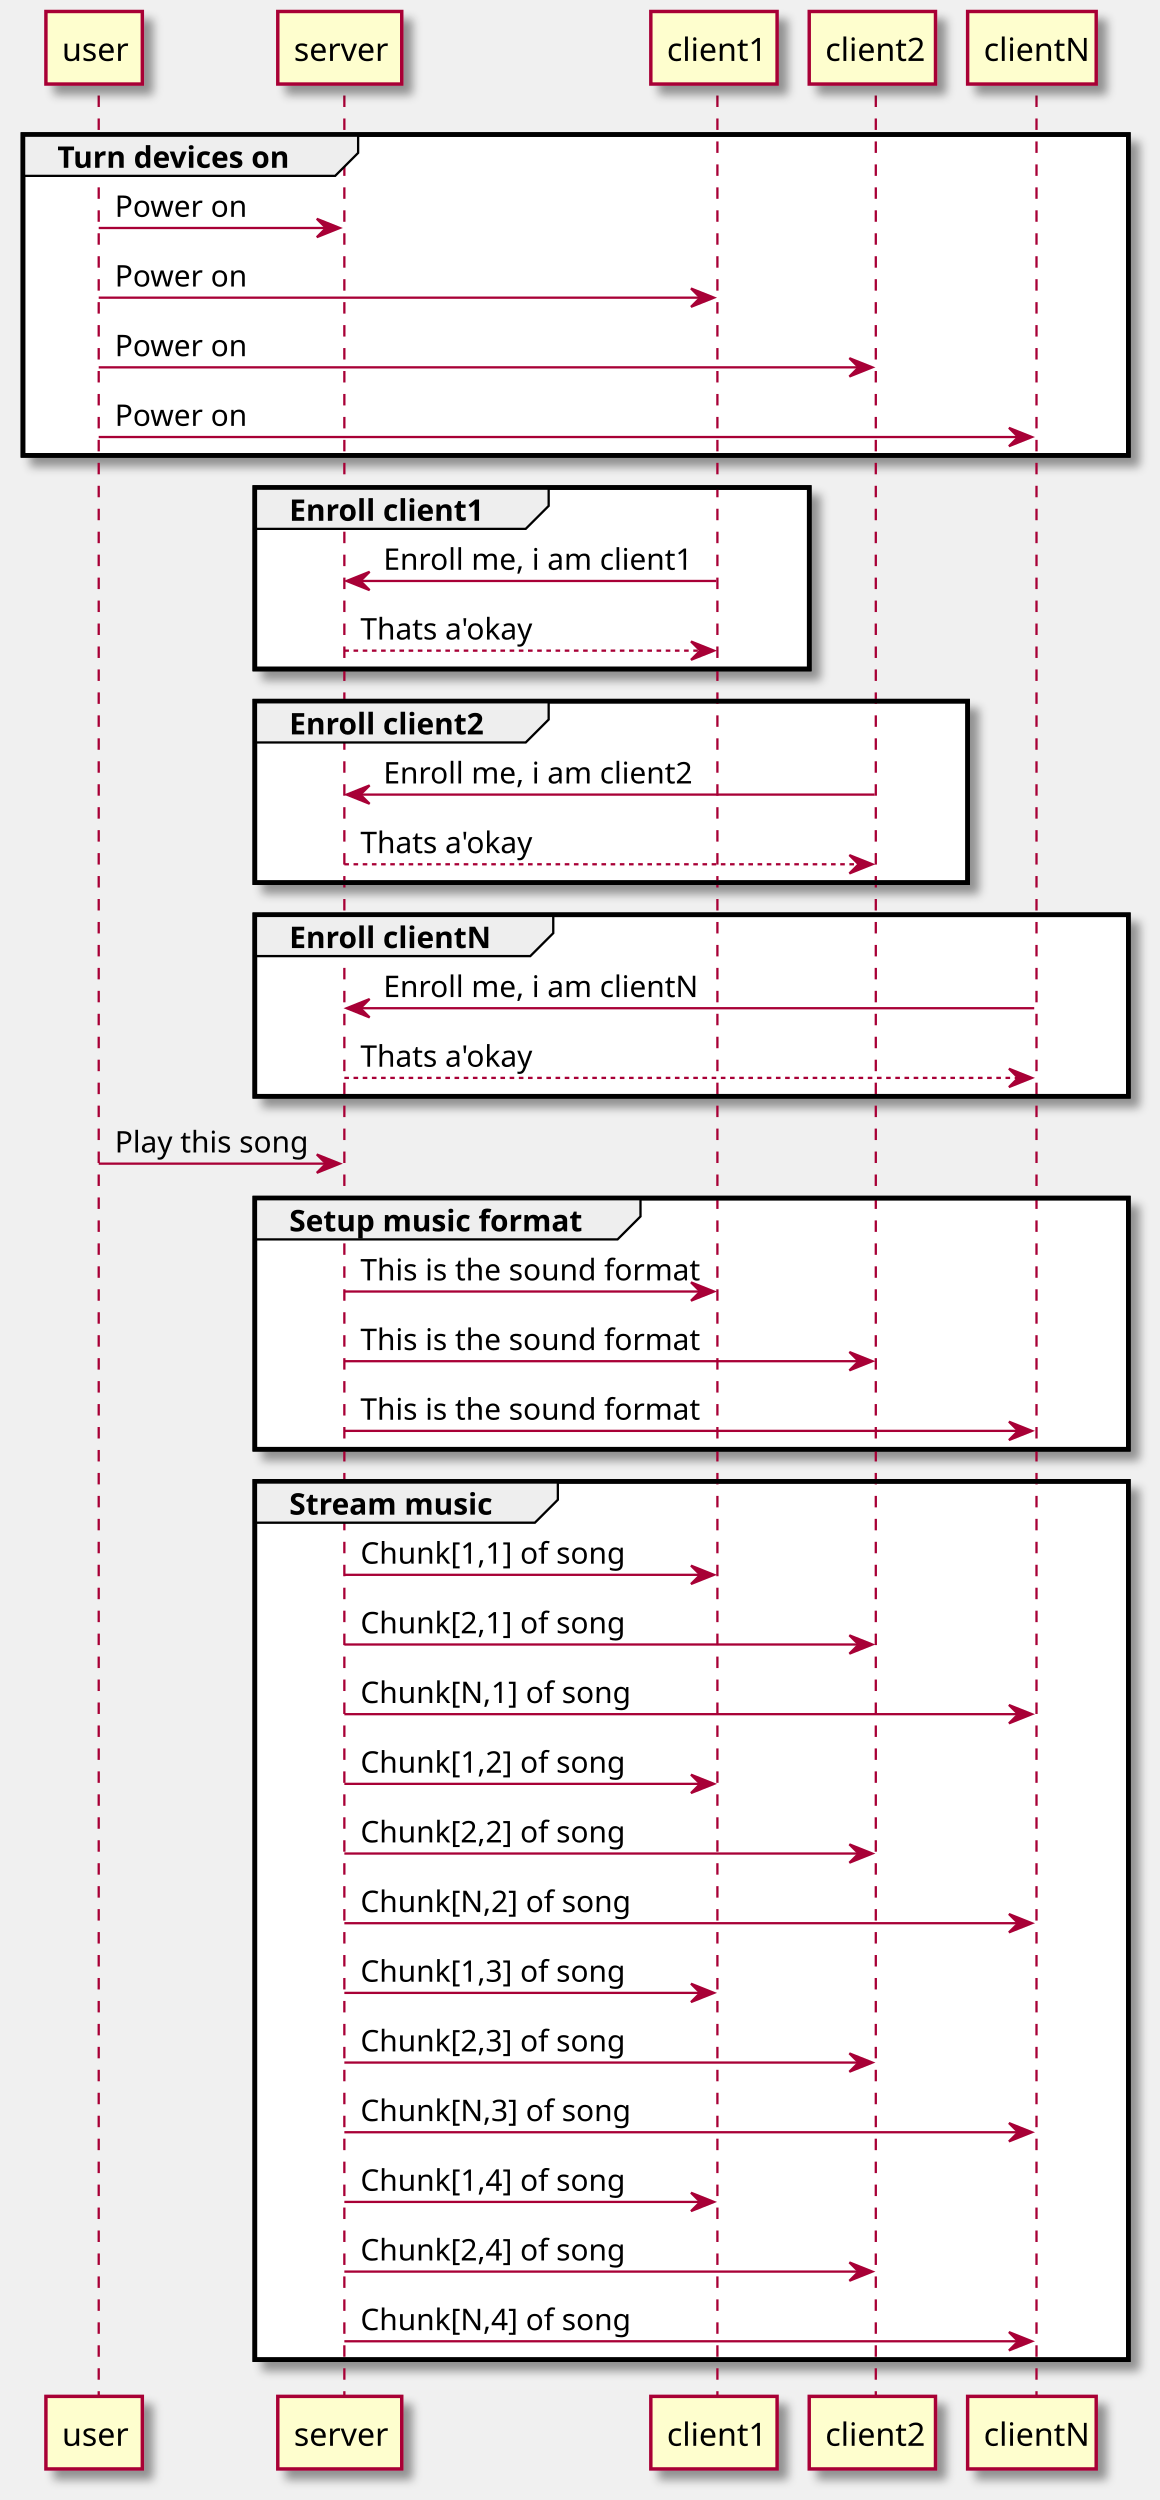
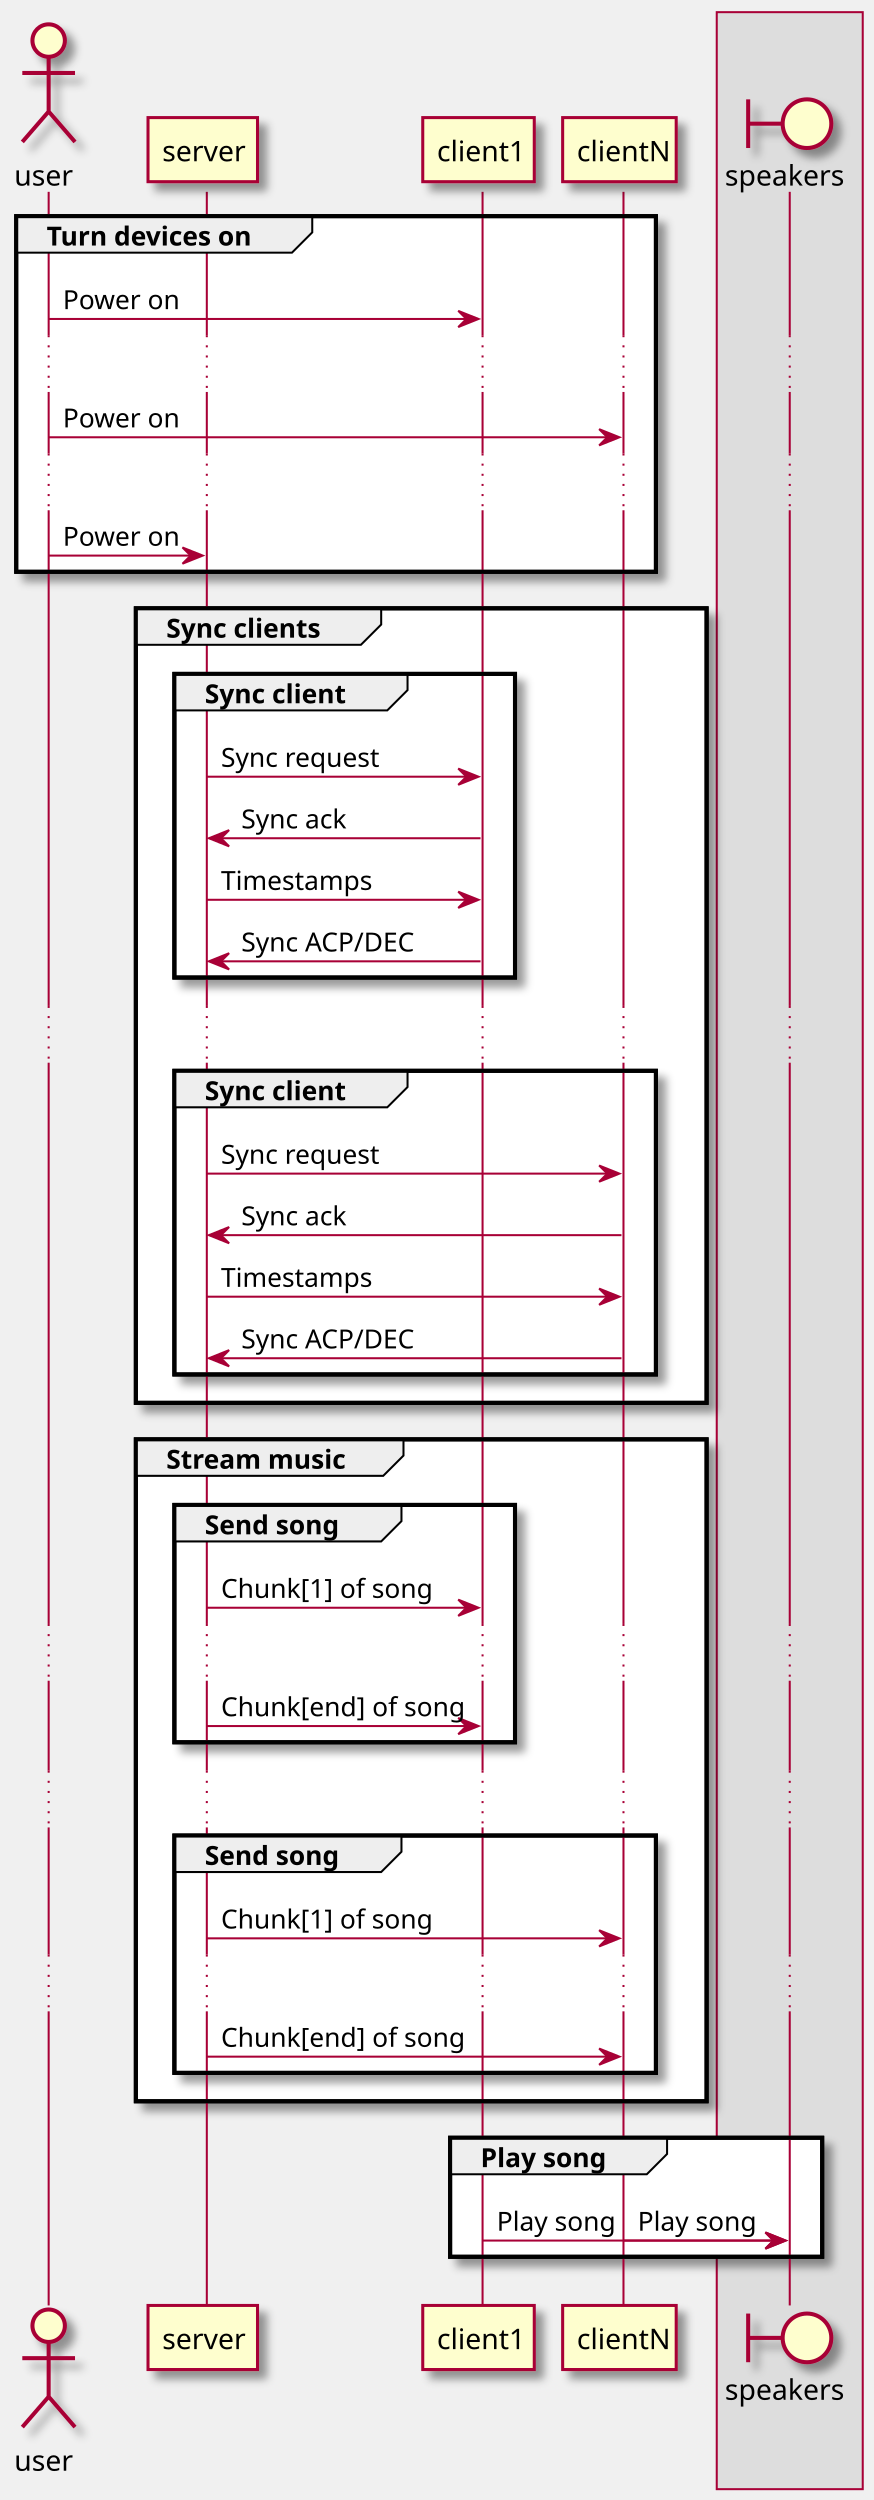
- <svg xmlns="http://www.w3.org/2000/svg" contentScriptType="application/ecmascript" contentStyleType="text/css" height="1089px" preserveAspectRatio="none" style="width:505px;height:1089px;background:#FFFFFF;" version="1.1" viewBox="0 0 505 1089" width="505px" zoomAndPan="magnify">
+ <svg xmlns="http://www.w3.org/2000/svg" contentScriptType="application/ecmascript" contentStyleType="text/css" height="1233px" preserveAspectRatio="none" style="width:431px;height:1233px;background:#FFFFFF;" version="1.1" viewBox="0 0 431 1233" width="431px" zoomAndPan="magnify">
  <defs>
-     <filter height="300%" id="fxxrdjn8s6snq" width="300%" x="-1" y="-1">
+     <filter height="300%" id="f1rfsasc8a18oq" width="300%" x="-1" y="-1">
      <feGaussianBlur result="blurOut" stdDeviation="2.0" />
      <feColorMatrix in="blurOut" result="blurOut2" type="matrix" values="0 0 0 0 0 0 0 0 0 0 0 0 0 0 0 0 0 0 .4 0" />
      <feOffset dx="4.0" dy="4.0" in="blurOut2" result="blurOut3" />
      <feBlend in="SourceGraphic" in2="blurOut3" mode="normal" />
    </filter>
  </defs>
  <g>
-     <rect fill="#FFFFFF" filter="url(#fxxrdjn8s6snq)" height="139.758" style="stroke:#000000;stroke-width:2.0;" width="481.5" x="10" y="58.609" />
-     <rect fill="#FFFFFF" filter="url(#fxxrdjn8s6snq)" height="79.055" style="stroke:#000000;stroke-width:2.0;" width="241.5" x="111" y="212.367" />
-     <rect fill="#FFFFFF" filter="url(#fxxrdjn8s6snq)" height="79.055" style="stroke:#000000;stroke-width:2.0;" width="310.5" x="111" y="305.422" />
-     <rect fill="#FFFFFF" filter="url(#fxxrdjn8s6snq)" height="79.055" style="stroke:#000000;stroke-width:2.0;" width="380.5" x="111" y="398.477" />
-     <rect fill="#FFFFFF" filter="url(#fxxrdjn8s6snq)" height="109.406" style="stroke:#000000;stroke-width:2.0;" width="380.5" x="111" y="521.883" />
-     <rect fill="#FFFFFF" filter="url(#fxxrdjn8s6snq)" height="382.57" style="stroke:#000000;stroke-width:2.0;" width="380.5" x="111" y="645.289" />
-     <line style="stroke:#A80036;stroke-width:1.0;stroke-dasharray:5.0,5.0;" x1="43" x2="43" y1="41.609" y2="1044.859" />
-     <line style="stroke:#A80036;stroke-width:1.0;stroke-dasharray:5.0,5.0;" x1="150" x2="150" y1="41.609" y2="1044.859" />
-     <line style="stroke:#A80036;stroke-width:1.0;stroke-dasharray:5.0,5.0;" x1="312.5" x2="312.5" y1="41.609" y2="1044.859" />
-     <line style="stroke:#A80036;stroke-width:1.0;stroke-dasharray:5.0,5.0;" x1="381.5" x2="381.5" y1="41.609" y2="1044.859" />
-     <line style="stroke:#A80036;stroke-width:1.0;stroke-dasharray:5.0,5.0;" x1="451.5" x2="451.5" y1="41.609" y2="1044.859" />
-     <rect fill="#FEFECE" filter="url(#fxxrdjn8s6snq)" height="31.609" style="stroke:#A80036;stroke-width:1.5;" width="42" x="20" y="5" />
-     <text fill="#000000" font-family="sans-serif" font-size="14" lengthAdjust="spacing" textLength="28" x="27" y="26.533">user</text>
-     <rect fill="#FEFECE" filter="url(#fxxrdjn8s6snq)" height="31.609" style="stroke:#A80036;stroke-width:1.5;" width="42" x="20" y="1043.859" />
-     <text fill="#000000" font-family="sans-serif" font-size="14" lengthAdjust="spacing" textLength="28" x="27" y="1065.393">user</text>
-     <rect fill="#FEFECE" filter="url(#fxxrdjn8s6snq)" height="31.609" style="stroke:#A80036;stroke-width:1.5;" width="54" x="121" y="5" />
-     <text fill="#000000" font-family="sans-serif" font-size="14" lengthAdjust="spacing" textLength="40" x="128" y="26.533">server</text>
-     <rect fill="#FEFECE" filter="url(#fxxrdjn8s6snq)" height="31.609" style="stroke:#A80036;stroke-width:1.5;" width="54" x="121" y="1043.859" />
-     <text fill="#000000" font-family="sans-serif" font-size="14" lengthAdjust="spacing" textLength="40" x="128" y="1065.393">server</text>
-     <rect fill="#FEFECE" filter="url(#fxxrdjn8s6snq)" height="31.609" style="stroke:#A80036;stroke-width:1.5;" width="55" x="283.5" y="5" />
-     <text fill="#000000" font-family="sans-serif" font-size="14" lengthAdjust="spacing" textLength="41" x="290.5" y="26.533">client1</text>
-     <rect fill="#FEFECE" filter="url(#fxxrdjn8s6snq)" height="31.609" style="stroke:#A80036;stroke-width:1.5;" width="55" x="283.5" y="1043.859" />
-     <text fill="#000000" font-family="sans-serif" font-size="14" lengthAdjust="spacing" textLength="41" x="290.5" y="1065.393">client1</text>
-     <rect fill="#FEFECE" filter="url(#fxxrdjn8s6snq)" height="31.609" style="stroke:#A80036;stroke-width:1.5;" width="55" x="352.5" y="5" />
-     <text fill="#000000" font-family="sans-serif" font-size="14" lengthAdjust="spacing" textLength="41" x="359.5" y="26.533">client2</text>
-     <rect fill="#FEFECE" filter="url(#fxxrdjn8s6snq)" height="31.609" style="stroke:#A80036;stroke-width:1.5;" width="55" x="352.5" y="1043.859" />
-     <text fill="#000000" font-family="sans-serif" font-size="14" lengthAdjust="spacing" textLength="41" x="359.5" y="1065.393">client2</text>
-     <rect fill="#FEFECE" filter="url(#fxxrdjn8s6snq)" height="31.609" style="stroke:#A80036;stroke-width:1.5;" width="56" x="421.5" y="5" />
-     <text fill="#000000" font-family="sans-serif" font-size="14" lengthAdjust="spacing" textLength="42" x="428.5" y="26.533">clientN</text>
-     <rect fill="#FEFECE" filter="url(#fxxrdjn8s6snq)" height="31.609" style="stroke:#A80036;stroke-width:1.5;" width="56" x="421.5" y="1043.859" />
-     <text fill="#000000" font-family="sans-serif" font-size="14" lengthAdjust="spacing" textLength="42" x="428.5" y="1065.393">clientN</text>
-     <path d="M10,58.609 L156,58.609 L156,66.609 L146,76.609 L10,76.609 L10,58.609 " fill="#EEEEEE" style="stroke:#000000;stroke-width:1.0;" />
-     <rect fill="none" height="139.758" style="stroke:#000000;stroke-width:2.0;" width="481.5" x="10" y="58.609" />
-     <text fill="#000000" font-family="sans-serif" font-size="13" font-weight="bold" lengthAdjust="spacing" textLength="101" x="25" y="73.105">Turn devices on</text>
-     <polygon fill="#A80036" points="138,95.312,148,99.312,138,103.312,142,99.312" style="stroke:#A80036;stroke-width:1.0;" />
-     <line style="stroke:#A80036;stroke-width:1.0;" x1="43" x2="144" y1="99.312" y2="99.312" />
-     <text fill="#000000" font-family="sans-serif" font-size="13" lengthAdjust="spacing" textLength="54" x="50" y="94.456">Power on</text>
-     <polygon fill="#A80036" points="301,125.664,311,129.664,301,133.664,305,129.664" style="stroke:#A80036;stroke-width:1.0;" />
-     <line style="stroke:#A80036;stroke-width:1.0;" x1="43" x2="307" y1="129.664" y2="129.664" />
-     <text fill="#000000" font-family="sans-serif" font-size="13" lengthAdjust="spacing" textLength="54" x="50" y="124.808">Power on</text>
-     <polygon fill="#A80036" points="370,156.016,380,160.016,370,164.016,374,160.016" style="stroke:#A80036;stroke-width:1.0;" />
-     <line style="stroke:#A80036;stroke-width:1.0;" x1="43" x2="376" y1="160.016" y2="160.016" />
-     <text fill="#000000" font-family="sans-serif" font-size="13" lengthAdjust="spacing" textLength="54" x="50" y="155.159">Power on</text>
-     <polygon fill="#A80036" points="439.5,186.367,449.5,190.367,439.5,194.367,443.5,190.367" style="stroke:#A80036;stroke-width:1.0;" />
-     <line style="stroke:#A80036;stroke-width:1.0;" x1="43" x2="445.5" y1="190.367" y2="190.367" />
-     <text fill="#000000" font-family="sans-serif" font-size="13" lengthAdjust="spacing" textLength="54" x="50" y="185.511">Power on</text>
-     <path d="M111,212.367 L239,212.367 L239,220.367 L229,230.367 L111,230.367 L111,212.367 " fill="#EEEEEE" style="stroke:#000000;stroke-width:1.0;" />
-     <rect fill="none" height="79.055" style="stroke:#000000;stroke-width:2.0;" width="241.5" x="111" y="212.367" />
-     <text fill="#000000" font-family="sans-serif" font-size="13" font-weight="bold" lengthAdjust="spacing" textLength="83" x="126" y="226.862">Enroll client1</text>
-     <polygon fill="#A80036" points="161,249.07,151,253.07,161,257.07,157,253.07" style="stroke:#A80036;stroke-width:1.0;" />
-     <line style="stroke:#A80036;stroke-width:1.0;" x1="155" x2="312" y1="253.07" y2="253.07" />
-     <text fill="#000000" font-family="sans-serif" font-size="13" lengthAdjust="spacing" textLength="130" x="167" y="248.214">Enroll me, i am client1</text>
-     <polygon fill="#A80036" points="301,279.422,311,283.422,301,287.422,305,283.422" style="stroke:#A80036;stroke-width:1.0;" />
-     <line style="stroke:#A80036;stroke-width:1.0;stroke-dasharray:2.0,2.0;" x1="150" x2="307" y1="283.422" y2="283.422" />
-     <text fill="#000000" font-family="sans-serif" font-size="13" lengthAdjust="spacing" textLength="73" x="157" y="278.565">Thats a'okay</text>
-     <path d="M111,305.422 L239,305.422 L239,313.422 L229,323.422 L111,323.422 L111,305.422 " fill="#EEEEEE" style="stroke:#000000;stroke-width:1.0;" />
-     <rect fill="none" height="79.055" style="stroke:#000000;stroke-width:2.0;" width="310.5" x="111" y="305.422" />
-     <text fill="#000000" font-family="sans-serif" font-size="13" font-weight="bold" lengthAdjust="spacing" textLength="83" x="126" y="319.917">Enroll client2</text>
-     <polygon fill="#A80036" points="161,342.125,151,346.125,161,350.125,157,346.125" style="stroke:#A80036;stroke-width:1.0;" />
-     <line style="stroke:#A80036;stroke-width:1.0;" x1="155" x2="381" y1="346.125" y2="346.125" />
-     <text fill="#000000" font-family="sans-serif" font-size="13" lengthAdjust="spacing" textLength="130" x="167" y="341.269">Enroll me, i am client2</text>
-     <polygon fill="#A80036" points="370,372.477,380,376.477,370,380.477,374,376.477" style="stroke:#A80036;stroke-width:1.0;" />
-     <line style="stroke:#A80036;stroke-width:1.0;stroke-dasharray:2.0,2.0;" x1="150" x2="376" y1="376.477" y2="376.477" />
-     <text fill="#000000" font-family="sans-serif" font-size="13" lengthAdjust="spacing" textLength="73" x="157" y="371.62">Thats a'okay</text>
-     <path d="M111,398.477 L241,398.477 L241,406.477 L231,416.477 L111,416.477 L111,398.477 " fill="#EEEEEE" style="stroke:#000000;stroke-width:1.0;" />
-     <rect fill="none" height="79.055" style="stroke:#000000;stroke-width:2.0;" width="380.5" x="111" y="398.477" />
-     <text fill="#000000" font-family="sans-serif" font-size="13" font-weight="bold" lengthAdjust="spacing" textLength="85" x="126" y="412.972">Enroll clientN</text>
-     <polygon fill="#A80036" points="161,435.18,151,439.18,161,443.18,157,439.18" style="stroke:#A80036;stroke-width:1.0;" />
-     <line style="stroke:#A80036;stroke-width:1.0;" x1="155" x2="450.5" y1="439.18" y2="439.18" />
-     <text fill="#000000" font-family="sans-serif" font-size="13" lengthAdjust="spacing" textLength="132" x="167" y="434.323">Enroll me, i am clientN</text>
-     <polygon fill="#A80036" points="439.5,465.531,449.5,469.531,439.5,473.531,443.5,469.531" style="stroke:#A80036;stroke-width:1.0;" />
-     <line style="stroke:#A80036;stroke-width:1.0;stroke-dasharray:2.0,2.0;" x1="150" x2="445.5" y1="469.531" y2="469.531" />
-     <text fill="#000000" font-family="sans-serif" font-size="13" lengthAdjust="spacing" textLength="73" x="157" y="464.675">Thats a'okay</text>
-     <polygon fill="#A80036" points="138,502.883,148,506.883,138,510.883,142,506.883" style="stroke:#A80036;stroke-width:1.0;" />
-     <line style="stroke:#A80036;stroke-width:1.0;" x1="43" x2="144" y1="506.883" y2="506.883" />
-     <text fill="#000000" font-family="sans-serif" font-size="13" lengthAdjust="spacing" textLength="83" x="50" y="502.026">Play this song</text>
-     <path d="M111,521.883 L279,521.883 L279,529.883 L269,539.883 L111,539.883 L111,521.883 " fill="#EEEEEE" style="stroke:#000000;stroke-width:1.0;" />
-     <rect fill="none" height="109.406" style="stroke:#000000;stroke-width:2.0;" width="380.5" x="111" y="521.883" />
-     <text fill="#000000" font-family="sans-serif" font-size="13" font-weight="bold" lengthAdjust="spacing" textLength="123" x="126" y="536.378">Setup music format</text>
-     <polygon fill="#A80036" points="301,558.586,311,562.586,301,566.586,305,562.586" style="stroke:#A80036;stroke-width:1.0;" />
-     <line style="stroke:#A80036;stroke-width:1.0;" x1="150" x2="307" y1="562.586" y2="562.586" />
-     <text fill="#000000" font-family="sans-serif" font-size="13" lengthAdjust="spacing" textLength="139" x="157" y="557.73">This is the sound format</text>
-     <polygon fill="#A80036" points="370,588.938,380,592.938,370,596.938,374,592.938" style="stroke:#A80036;stroke-width:1.0;" />
-     <line style="stroke:#A80036;stroke-width:1.0;" x1="150" x2="376" y1="592.938" y2="592.938" />
-     <text fill="#000000" font-family="sans-serif" font-size="13" lengthAdjust="spacing" textLength="139" x="157" y="588.081">This is the sound format</text>
-     <polygon fill="#A80036" points="439.5,619.289,449.5,623.289,439.5,627.289,443.5,623.289" style="stroke:#A80036;stroke-width:1.0;" />
-     <line style="stroke:#A80036;stroke-width:1.0;" x1="150" x2="445.5" y1="623.289" y2="623.289" />
-     <text fill="#000000" font-family="sans-serif" font-size="13" lengthAdjust="spacing" textLength="139" x="157" y="618.433">This is the sound format</text>
-     <path d="M111,645.289 L243,645.289 L243,653.289 L233,663.289 L111,663.289 L111,645.289 " fill="#EEEEEE" style="stroke:#000000;stroke-width:1.0;" />
-     <rect fill="none" height="382.57" style="stroke:#000000;stroke-width:2.0;" width="380.5" x="111" y="645.289" />
-     <text fill="#000000" font-family="sans-serif" font-size="13" font-weight="bold" lengthAdjust="spacing" textLength="87" x="126" y="659.784">Stream music</text>
-     <polygon fill="#A80036" points="301,681.992,311,685.992,301,689.992,305,685.992" style="stroke:#A80036;stroke-width:1.0;" />
-     <line style="stroke:#A80036;stroke-width:1.0;" x1="150" x2="307" y1="685.992" y2="685.992" />
-     <text fill="#000000" font-family="sans-serif" font-size="13" lengthAdjust="spacing" textLength="109" x="157" y="681.136">Chunk[1,1] of song</text>
-     <polygon fill="#A80036" points="370,712.344,380,716.344,370,720.344,374,716.344" style="stroke:#A80036;stroke-width:1.0;" />
-     <line style="stroke:#A80036;stroke-width:1.0;" x1="150" x2="376" y1="716.344" y2="716.344" />
-     <text fill="#000000" font-family="sans-serif" font-size="13" lengthAdjust="spacing" textLength="109" x="157" y="711.487">Chunk[2,1] of song</text>
-     <polygon fill="#A80036" points="439.5,742.695,449.5,746.695,439.5,750.695,443.5,746.695" style="stroke:#A80036;stroke-width:1.0;" />
-     <line style="stroke:#A80036;stroke-width:1.0;" x1="150" x2="445.5" y1="746.695" y2="746.695" />
-     <text fill="#000000" font-family="sans-serif" font-size="13" lengthAdjust="spacing" textLength="111" x="157" y="741.839">Chunk[N,1] of song</text>
-     <polygon fill="#A80036" points="301,773.047,311,777.047,301,781.047,305,777.047" style="stroke:#A80036;stroke-width:1.0;" />
-     <line style="stroke:#A80036;stroke-width:1.0;" x1="150" x2="307" y1="777.047" y2="777.047" />
-     <text fill="#000000" font-family="sans-serif" font-size="13" lengthAdjust="spacing" textLength="109" x="157" y="772.19">Chunk[1,2] of song</text>
-     <polygon fill="#A80036" points="370,803.398,380,807.398,370,811.398,374,807.398" style="stroke:#A80036;stroke-width:1.0;" />
-     <line style="stroke:#A80036;stroke-width:1.0;" x1="150" x2="376" y1="807.398" y2="807.398" />
-     <text fill="#000000" font-family="sans-serif" font-size="13" lengthAdjust="spacing" textLength="109" x="157" y="802.542">Chunk[2,2] of song</text>
-     <polygon fill="#A80036" points="439.5,833.75,449.5,837.75,439.5,841.75,443.5,837.75" style="stroke:#A80036;stroke-width:1.0;" />
-     <line style="stroke:#A80036;stroke-width:1.0;" x1="150" x2="445.5" y1="837.75" y2="837.75" />
-     <text fill="#000000" font-family="sans-serif" font-size="13" lengthAdjust="spacing" textLength="111" x="157" y="832.894">Chunk[N,2] of song</text>
-     <polygon fill="#A80036" points="301,864.102,311,868.102,301,872.102,305,868.102" style="stroke:#A80036;stroke-width:1.0;" />
-     <line style="stroke:#A80036;stroke-width:1.0;" x1="150" x2="307" y1="868.102" y2="868.102" />
-     <text fill="#000000" font-family="sans-serif" font-size="13" lengthAdjust="spacing" textLength="109" x="157" y="863.245">Chunk[1,3] of song</text>
-     <polygon fill="#A80036" points="370,894.453,380,898.453,370,902.453,374,898.453" style="stroke:#A80036;stroke-width:1.0;" />
-     <line style="stroke:#A80036;stroke-width:1.0;" x1="150" x2="376" y1="898.453" y2="898.453" />
-     <text fill="#000000" font-family="sans-serif" font-size="13" lengthAdjust="spacing" textLength="109" x="157" y="893.597">Chunk[2,3] of song</text>
-     <polygon fill="#A80036" points="439.5,924.805,449.5,928.805,439.5,932.805,443.5,928.805" style="stroke:#A80036;stroke-width:1.0;" />
-     <line style="stroke:#A80036;stroke-width:1.0;" x1="150" x2="445.5" y1="928.805" y2="928.805" />
-     <text fill="#000000" font-family="sans-serif" font-size="13" lengthAdjust="spacing" textLength="111" x="157" y="923.948">Chunk[N,3] of song</text>
-     <polygon fill="#A80036" points="301,955.156,311,959.156,301,963.156,305,959.156" style="stroke:#A80036;stroke-width:1.0;" />
-     <line style="stroke:#A80036;stroke-width:1.0;" x1="150" x2="307" y1="959.156" y2="959.156" />
-     <text fill="#000000" font-family="sans-serif" font-size="13" lengthAdjust="spacing" textLength="109" x="157" y="954.3">Chunk[1,4] of song</text>
-     <polygon fill="#A80036" points="370,985.508,380,989.508,370,993.508,374,989.508" style="stroke:#A80036;stroke-width:1.0;" />
-     <line style="stroke:#A80036;stroke-width:1.0;" x1="150" x2="376" y1="989.508" y2="989.508" />
-     <text fill="#000000" font-family="sans-serif" font-size="13" lengthAdjust="spacing" textLength="109" x="157" y="984.651">Chunk[2,4] of song</text>
-     <polygon fill="#A80036" points="439.5,1015.859,449.5,1019.859,439.5,1023.859,443.5,1019.859" style="stroke:#A80036;stroke-width:1.0;" />
-     <line style="stroke:#A80036;stroke-width:1.0;" x1="150" x2="445.5" y1="1019.859" y2="1019.859" />
-     <text fill="#000000" font-family="sans-serif" font-size="13" lengthAdjust="spacing" textLength="111" x="157" y="1015.003">Chunk[N,4] of song</text>
+     <rect fill="#DDDDDD" height="1221.656" style="stroke:#A80036;stroke-width:1.0;" width="72" x="353.5" y="6" />
+     <rect fill="#FFFFFF" filter="url(#f1rfsasc8a18oq)" height="175.406" style="stroke:#000000;stroke-width:2.0;" width="315.5" x="8" y="106.609" />
+     <rect fill="#FFFFFF" filter="url(#f1rfsasc8a18oq)" height="391.867" style="stroke:#000000;stroke-width:2.0;" width="281.5" x="67" y="300.016" />
+     <rect fill="#FFFFFF" filter="url(#f1rfsasc8a18oq)" height="149.758" style="stroke:#000000;stroke-width:2.0;" width="168" x="86" y="332.367" />
+     <rect fill="#FFFFFF" filter="url(#f1rfsasc8a18oq)" height="149.758" style="stroke:#000000;stroke-width:2.0;" width="237.5" x="86" y="528.125" />
+     <rect fill="#FFFFFF" filter="url(#f1rfsasc8a18oq)" height="326.461" style="stroke:#000000;stroke-width:2.0;" width="281.5" x="67" y="709.883" />
+     <rect fill="#FFFFFF" filter="url(#f1rfsasc8a18oq)" height="117.055" style="stroke:#000000;stroke-width:2.0;" width="168" x="86" y="742.234" />
+     <rect fill="#FFFFFF" filter="url(#f1rfsasc8a18oq)" height="117.055" style="stroke:#000000;stroke-width:2.0;" width="237.5" x="86" y="905.289" />
+     <rect fill="#FFFFFF" filter="url(#f1rfsasc8a18oq)" height="58.703" style="stroke:#000000;stroke-width:2.0;" width="183.5" x="222" y="1054.344" />
+     <line style="stroke:#A80036;stroke-width:1.0;" x1="24" x2="24" y1="94.609" y2="165.312" />
+     <line style="stroke:#A80036;stroke-width:1.0;stroke-dasharray:1.0,4.0;" x1="24" x2="24" y1="165.312" y2="193.312" />
+     <line style="stroke:#A80036;stroke-width:1.0;" x1="24" x2="24" y1="193.312" y2="223.664" />
+     <line style="stroke:#A80036;stroke-width:1.0;stroke-dasharray:1.0,4.0;" x1="24" x2="24" y1="223.664" y2="251.664" />
+     <line style="stroke:#A80036;stroke-width:1.0;" x1="24" x2="24" y1="251.664" y2="496.125" />
+     <line style="stroke:#A80036;stroke-width:1.0;stroke-dasharray:1.0,4.0;" x1="24" x2="24" y1="496.125" y2="524.125" />
+     <line style="stroke:#A80036;stroke-width:1.0;" x1="24" x2="24" y1="524.125" y2="800.938" />
+     <line style="stroke:#A80036;stroke-width:1.0;stroke-dasharray:1.0,4.0;" x1="24" x2="24" y1="800.938" y2="828.938" />
+     <line style="stroke:#A80036;stroke-width:1.0;" x1="24" x2="24" y1="828.938" y2="873.289" />
+     <line style="stroke:#A80036;stroke-width:1.0;stroke-dasharray:1.0,4.0;" x1="24" x2="24" y1="873.289" y2="901.289" />
+     <line style="stroke:#A80036;stroke-width:1.0;" x1="24" x2="24" y1="901.289" y2="963.992" />
+     <line style="stroke:#A80036;stroke-width:1.0;stroke-dasharray:1.0,4.0;" x1="24" x2="24" y1="963.992" y2="991.992" />
+     <line style="stroke:#A80036;stroke-width:1.0;" x1="24" x2="24" y1="991.992" y2="1137.047" />
+     <line style="stroke:#A80036;stroke-width:1.0;" x1="102" x2="102" y1="94.609" y2="165.312" />
+     <line style="stroke:#A80036;stroke-width:1.0;stroke-dasharray:1.0,4.0;" x1="102" x2="102" y1="165.312" y2="193.312" />
+     <line style="stroke:#A80036;stroke-width:1.0;" x1="102" x2="102" y1="193.312" y2="223.664" />
+     <line style="stroke:#A80036;stroke-width:1.0;stroke-dasharray:1.0,4.0;" x1="102" x2="102" y1="223.664" y2="251.664" />
+     <line style="stroke:#A80036;stroke-width:1.0;" x1="102" x2="102" y1="251.664" y2="496.125" />
+     <line style="stroke:#A80036;stroke-width:1.0;stroke-dasharray:1.0,4.0;" x1="102" x2="102" y1="496.125" y2="524.125" />
+     <line style="stroke:#A80036;stroke-width:1.0;" x1="102" x2="102" y1="524.125" y2="800.938" />
+     <line style="stroke:#A80036;stroke-width:1.0;stroke-dasharray:1.0,4.0;" x1="102" x2="102" y1="800.938" y2="828.938" />
+     <line style="stroke:#A80036;stroke-width:1.0;" x1="102" x2="102" y1="828.938" y2="873.289" />
+     <line style="stroke:#A80036;stroke-width:1.0;stroke-dasharray:1.0,4.0;" x1="102" x2="102" y1="873.289" y2="901.289" />
+     <line style="stroke:#A80036;stroke-width:1.0;" x1="102" x2="102" y1="901.289" y2="963.992" />
+     <line style="stroke:#A80036;stroke-width:1.0;stroke-dasharray:1.0,4.0;" x1="102" x2="102" y1="963.992" y2="991.992" />
+     <line style="stroke:#A80036;stroke-width:1.0;" x1="102" x2="102" y1="991.992" y2="1137.047" />
+     <line style="stroke:#A80036;stroke-width:1.0;" x1="238" x2="238" y1="94.609" y2="165.312" />
+     <line style="stroke:#A80036;stroke-width:1.0;stroke-dasharray:1.0,4.0;" x1="238" x2="238" y1="165.312" y2="193.312" />
+     <line style="stroke:#A80036;stroke-width:1.0;" x1="238" x2="238" y1="193.312" y2="223.664" />
+     <line style="stroke:#A80036;stroke-width:1.0;stroke-dasharray:1.0,4.0;" x1="238" x2="238" y1="223.664" y2="251.664" />
+     <line style="stroke:#A80036;stroke-width:1.0;" x1="238" x2="238" y1="251.664" y2="496.125" />
+     <line style="stroke:#A80036;stroke-width:1.0;stroke-dasharray:1.0,4.0;" x1="238" x2="238" y1="496.125" y2="524.125" />
+     <line style="stroke:#A80036;stroke-width:1.0;" x1="238" x2="238" y1="524.125" y2="800.938" />
+     <line style="stroke:#A80036;stroke-width:1.0;stroke-dasharray:1.0,4.0;" x1="238" x2="238" y1="800.938" y2="828.938" />
+     <line style="stroke:#A80036;stroke-width:1.0;" x1="238" x2="238" y1="828.938" y2="873.289" />
+     <line style="stroke:#A80036;stroke-width:1.0;stroke-dasharray:1.0,4.0;" x1="238" x2="238" y1="873.289" y2="901.289" />
+     <line style="stroke:#A80036;stroke-width:1.0;" x1="238" x2="238" y1="901.289" y2="963.992" />
+     <line style="stroke:#A80036;stroke-width:1.0;stroke-dasharray:1.0,4.0;" x1="238" x2="238" y1="963.992" y2="991.992" />
+     <line style="stroke:#A80036;stroke-width:1.0;" x1="238" x2="238" y1="991.992" y2="1137.047" />
+     <line style="stroke:#A80036;stroke-width:1.0;" x1="307.5" x2="307.5" y1="94.609" y2="165.312" />
+     <line style="stroke:#A80036;stroke-width:1.0;stroke-dasharray:1.0,4.0;" x1="307.5" x2="307.5" y1="165.312" y2="193.312" />
+     <line style="stroke:#A80036;stroke-width:1.0;" x1="307.5" x2="307.5" y1="193.312" y2="223.664" />
+     <line style="stroke:#A80036;stroke-width:1.0;stroke-dasharray:1.0,4.0;" x1="307.5" x2="307.5" y1="223.664" y2="251.664" />
+     <line style="stroke:#A80036;stroke-width:1.0;" x1="307.5" x2="307.5" y1="251.664" y2="496.125" />
+     <line style="stroke:#A80036;stroke-width:1.0;stroke-dasharray:1.0,4.0;" x1="307.5" x2="307.5" y1="496.125" y2="524.125" />
+     <line style="stroke:#A80036;stroke-width:1.0;" x1="307.5" x2="307.5" y1="524.125" y2="800.938" />
+     <line style="stroke:#A80036;stroke-width:1.0;stroke-dasharray:1.0,4.0;" x1="307.5" x2="307.5" y1="800.938" y2="828.938" />
+     <line style="stroke:#A80036;stroke-width:1.0;" x1="307.5" x2="307.5" y1="828.938" y2="873.289" />
+     <line style="stroke:#A80036;stroke-width:1.0;stroke-dasharray:1.0,4.0;" x1="307.5" x2="307.5" y1="873.289" y2="901.289" />
+     <line style="stroke:#A80036;stroke-width:1.0;" x1="307.5" x2="307.5" y1="901.289" y2="963.992" />
+     <line style="stroke:#A80036;stroke-width:1.0;stroke-dasharray:1.0,4.0;" x1="307.5" x2="307.5" y1="963.992" y2="991.992" />
+     <line style="stroke:#A80036;stroke-width:1.0;" x1="307.5" x2="307.5" y1="991.992" y2="1137.047" />
+     <line style="stroke:#A80036;stroke-width:1.0;" x1="389.5" x2="389.5" y1="94.609" y2="165.312" />
+     <line style="stroke:#A80036;stroke-width:1.0;stroke-dasharray:1.0,4.0;" x1="389.5" x2="389.5" y1="165.312" y2="193.312" />
+     <line style="stroke:#A80036;stroke-width:1.0;" x1="389.5" x2="389.5" y1="193.312" y2="223.664" />
+     <line style="stroke:#A80036;stroke-width:1.0;stroke-dasharray:1.0,4.0;" x1="389.5" x2="389.5" y1="223.664" y2="251.664" />
+     <line style="stroke:#A80036;stroke-width:1.0;" x1="389.5" x2="389.5" y1="251.664" y2="496.125" />
+     <line style="stroke:#A80036;stroke-width:1.0;stroke-dasharray:1.0,4.0;" x1="389.5" x2="389.5" y1="496.125" y2="524.125" />
+     <line style="stroke:#A80036;stroke-width:1.0;" x1="389.5" x2="389.5" y1="524.125" y2="800.938" />
+     <line style="stroke:#A80036;stroke-width:1.0;stroke-dasharray:1.0,4.0;" x1="389.5" x2="389.5" y1="800.938" y2="828.938" />
+     <line style="stroke:#A80036;stroke-width:1.0;" x1="389.5" x2="389.5" y1="828.938" y2="873.289" />
+     <line style="stroke:#A80036;stroke-width:1.0;stroke-dasharray:1.0,4.0;" x1="389.5" x2="389.5" y1="873.289" y2="901.289" />
+     <line style="stroke:#A80036;stroke-width:1.0;" x1="389.5" x2="389.5" y1="901.289" y2="963.992" />
+     <line style="stroke:#A80036;stroke-width:1.0;stroke-dasharray:1.0,4.0;" x1="389.5" x2="389.5" y1="963.992" y2="991.992" />
+     <line style="stroke:#A80036;stroke-width:1.0;" x1="389.5" x2="389.5" y1="991.992" y2="1137.047" />
+     <text fill="#000000" font-family="sans-serif" font-size="14" lengthAdjust="spacing" textLength="28" x="7" y="91.533">user</text>
+     <ellipse cx="24" cy="20" fill="#FEFECE" filter="url(#f1rfsasc8a18oq)" rx="8" ry="8" style="stroke:#A80036;stroke-width:2.0;" />
+     <path d="M24,28 L24,55 M11,36 L37,36 M24,55 L11,70 M24,55 L37,70 " fill="none" filter="url(#f1rfsasc8a18oq)" style="stroke:#A80036;stroke-width:2.0;" />
+     <rect fill="#FEFECE" filter="url(#f1rfsasc8a18oq)" height="31.609" style="stroke:#A80036;stroke-width:1.5;" width="54" x="73" y="58" />
+     <text fill="#000000" font-family="sans-serif" font-size="14" lengthAdjust="spacing" textLength="40" x="80" y="79.533">server</text>
+     <rect fill="#FEFECE" filter="url(#f1rfsasc8a18oq)" height="31.609" style="stroke:#A80036;stroke-width:1.5;" width="55" x="208.5" y="58" />
+     <text fill="#000000" font-family="sans-serif" font-size="14" lengthAdjust="spacing" textLength="41" x="215.5" y="79.533">client1</text>
+     <rect fill="#FEFECE" filter="url(#f1rfsasc8a18oq)" height="31.609" style="stroke:#A80036;stroke-width:1.5;" width="56" x="277.5" y="58" />
+     <text fill="#000000" font-family="sans-serif" font-size="14" lengthAdjust="spacing" textLength="42" x="284.5" y="79.533">clientN</text>
+     <text fill="#000000" font-family="sans-serif" font-size="14" lengthAdjust="spacing" textLength="58" x="357.5" y="91.533">speakers</text>
+     <path d="M369,49 L369,73 M369,61 L386,61 " fill="none" filter="url(#f1rfsasc8a18oq)" style="stroke:#A80036;stroke-width:2.0;" />
+     <ellipse cx="398" cy="61" fill="#FEFECE" filter="url(#f1rfsasc8a18oq)" rx="12" ry="12" style="stroke:#A80036;stroke-width:2.0;" />
+     <text fill="#000000" font-family="sans-serif" font-size="14" lengthAdjust="spacing" textLength="28" x="7" y="1218.58">user</text>
+     <ellipse cx="24" cy="1147.047" fill="#FEFECE" filter="url(#f1rfsasc8a18oq)" rx="8" ry="8" style="stroke:#A80036;stroke-width:2.0;" />
+     <path d="M24,1155.047 L24,1182.047 M11,1163.047 L37,1163.047 M24,1182.047 L11,1197.047 M24,1182.047 L37,1197.047 " fill="none" filter="url(#f1rfsasc8a18oq)" style="stroke:#A80036;stroke-width:2.0;" />
+     <rect fill="#FEFECE" filter="url(#f1rfsasc8a18oq)" height="31.609" style="stroke:#A80036;stroke-width:1.5;" width="54" x="73" y="1137.047" />
+     <text fill="#000000" font-family="sans-serif" font-size="14" lengthAdjust="spacing" textLength="40" x="80" y="1158.58">server</text>
+     <rect fill="#FEFECE" filter="url(#f1rfsasc8a18oq)" height="31.609" style="stroke:#A80036;stroke-width:1.5;" width="55" x="208.5" y="1137.047" />
+     <text fill="#000000" font-family="sans-serif" font-size="14" lengthAdjust="spacing" textLength="41" x="215.5" y="1158.58">client1</text>
+     <rect fill="#FEFECE" filter="url(#f1rfsasc8a18oq)" height="31.609" style="stroke:#A80036;stroke-width:1.5;" width="56" x="277.5" y="1137.047" />
+     <text fill="#000000" font-family="sans-serif" font-size="14" lengthAdjust="spacing" textLength="42" x="284.5" y="1158.58">clientN</text>
+     <text fill="#000000" font-family="sans-serif" font-size="14" lengthAdjust="spacing" textLength="58" x="357.5" y="1183.58">speakers</text>
+     <path d="M369,1141.047 L369,1165.047 M369,1153.047 L386,1153.047 " fill="none" filter="url(#f1rfsasc8a18oq)" style="stroke:#A80036;stroke-width:2.0;" />
+     <ellipse cx="398" cy="1153.047" fill="#FEFECE" filter="url(#f1rfsasc8a18oq)" rx="12" ry="12" style="stroke:#A80036;stroke-width:2.0;" />
+     <path d="M8,106.609 L154,106.609 L154,114.609 L144,124.609 L8,124.609 L8,106.609 " fill="#EEEEEE" style="stroke:#000000;stroke-width:1.0;" />
+     <rect fill="none" height="175.406" style="stroke:#000000;stroke-width:2.0;" width="315.5" x="8" y="106.609" />
+     <text fill="#000000" font-family="sans-serif" font-size="13" font-weight="bold" lengthAdjust="spacing" textLength="101" x="23" y="121.105">Turn devices on</text>
+     <polygon fill="#A80036" points="226,153.312,236,157.312,226,161.312,230,157.312" style="stroke:#A80036;stroke-width:1.0;" />
+     <line style="stroke:#A80036;stroke-width:1.0;" x1="24" x2="232" y1="157.312" y2="157.312" />
+     <text fill="#000000" font-family="sans-serif" font-size="13" lengthAdjust="spacing" textLength="54" x="31" y="152.456">Power on</text>
+     <polygon fill="#A80036" points="295.5,211.664,305.5,215.664,295.5,219.664,299.5,215.664" style="stroke:#A80036;stroke-width:1.0;" />
+     <line style="stroke:#A80036;stroke-width:1.0;" x1="24" x2="301.5" y1="215.664" y2="215.664" />
+     <text fill="#000000" font-family="sans-serif" font-size="13" lengthAdjust="spacing" textLength="54" x="31" y="210.808">Power on</text>
+     <polygon fill="#A80036" points="90,270.016,100,274.016,90,278.016,94,274.016" style="stroke:#A80036;stroke-width:1.0;" />
+     <line style="stroke:#A80036;stroke-width:1.0;" x1="24" x2="96" y1="274.016" y2="274.016" />
+     <text fill="#000000" font-family="sans-serif" font-size="13" lengthAdjust="spacing" textLength="54" x="31" y="269.159">Power on</text>
+     <path d="M67,300.016 L188,300.016 L188,308.016 L178,318.016 L67,318.016 L67,300.016 " fill="#EEEEEE" style="stroke:#000000;stroke-width:1.0;" />
+     <rect fill="none" height="391.867" style="stroke:#000000;stroke-width:2.0;" width="281.5" x="67" y="300.016" />
+     <text fill="#000000" font-family="sans-serif" font-size="13" font-weight="bold" lengthAdjust="spacing" textLength="76" x="82" y="314.511">Sync clients</text>
+     <path d="M86,332.367 L201,332.367 L201,340.367 L191,350.367 L86,350.367 L86,332.367 " fill="#EEEEEE" style="stroke:#000000;stroke-width:1.0;" />
+     <rect fill="none" height="149.758" style="stroke:#000000;stroke-width:2.0;" width="168" x="86" y="332.367" />
+     <text fill="#000000" font-family="sans-serif" font-size="13" font-weight="bold" lengthAdjust="spacing" textLength="70" x="101" y="346.862">Sync client</text>
+     <polygon fill="#A80036" points="226,379.07,236,383.07,226,387.07,230,383.07" style="stroke:#A80036;stroke-width:1.0;" />
+     <line style="stroke:#A80036;stroke-width:1.0;" x1="102" x2="232" y1="383.07" y2="383.07" />
+     <text fill="#000000" font-family="sans-serif" font-size="13" lengthAdjust="spacing" textLength="77" x="109" y="378.214">Sync request</text>
+     <polygon fill="#A80036" points="113,409.422,103,413.422,113,417.422,109,413.422" style="stroke:#A80036;stroke-width:1.0;" />
+     <line style="stroke:#A80036;stroke-width:1.0;" x1="107" x2="237" y1="413.422" y2="413.422" />
+     <text fill="#000000" font-family="sans-serif" font-size="13" lengthAdjust="spacing" textLength="55" x="119" y="408.565">Sync ack</text>
+     <polygon fill="#A80036" points="226,439.773,236,443.773,226,447.773,230,443.773" style="stroke:#A80036;stroke-width:1.0;" />
+     <line style="stroke:#A80036;stroke-width:1.0;" x1="102" x2="232" y1="443.773" y2="443.773" />
+     <text fill="#000000" font-family="sans-serif" font-size="13" lengthAdjust="spacing" textLength="71" x="109" y="438.917">Timestamps</text>
+     <polygon fill="#A80036" points="113,470.125,103,474.125,113,478.125,109,474.125" style="stroke:#A80036;stroke-width:1.0;" />
+     <line style="stroke:#A80036;stroke-width:1.0;" x1="107" x2="237" y1="474.125" y2="474.125" />
+     <text fill="#000000" font-family="sans-serif" font-size="13" lengthAdjust="spacing" textLength="92" x="119" y="469.269">Sync ACP/DEC</text>
+     <path d="M86,528.125 L201,528.125 L201,536.125 L191,546.125 L86,546.125 L86,528.125 " fill="#EEEEEE" style="stroke:#000000;stroke-width:1.0;" />
+     <rect fill="none" height="149.758" style="stroke:#000000;stroke-width:2.0;" width="237.5" x="86" y="528.125" />
+     <text fill="#000000" font-family="sans-serif" font-size="13" font-weight="bold" lengthAdjust="spacing" textLength="70" x="101" y="542.62">Sync client</text>
+     <polygon fill="#A80036" points="295.5,574.828,305.5,578.828,295.5,582.828,299.5,578.828" style="stroke:#A80036;stroke-width:1.0;" />
+     <line style="stroke:#A80036;stroke-width:1.0;" x1="102" x2="301.5" y1="578.828" y2="578.828" />
+     <text fill="#000000" font-family="sans-serif" font-size="13" lengthAdjust="spacing" textLength="77" x="109" y="573.972">Sync request</text>
+     <polygon fill="#A80036" points="113,605.18,103,609.18,113,613.18,109,609.18" style="stroke:#A80036;stroke-width:1.0;" />
+     <line style="stroke:#A80036;stroke-width:1.0;" x1="107" x2="306.5" y1="609.18" y2="609.18" />
+     <text fill="#000000" font-family="sans-serif" font-size="13" lengthAdjust="spacing" textLength="55" x="119" y="604.323">Sync ack</text>
+     <polygon fill="#A80036" points="295.5,635.531,305.5,639.531,295.5,643.531,299.5,639.531" style="stroke:#A80036;stroke-width:1.0;" />
+     <line style="stroke:#A80036;stroke-width:1.0;" x1="102" x2="301.5" y1="639.531" y2="639.531" />
+     <text fill="#000000" font-family="sans-serif" font-size="13" lengthAdjust="spacing" textLength="71" x="109" y="634.675">Timestamps</text>
+     <polygon fill="#A80036" points="113,665.883,103,669.883,113,673.883,109,669.883" style="stroke:#A80036;stroke-width:1.0;" />
+     <line style="stroke:#A80036;stroke-width:1.0;" x1="107" x2="306.5" y1="669.883" y2="669.883" />
+     <text fill="#000000" font-family="sans-serif" font-size="13" lengthAdjust="spacing" textLength="92" x="119" y="665.026">Sync ACP/DEC</text>
+     <path d="M67,709.883 L199,709.883 L199,717.883 L189,727.883 L67,727.883 L67,709.883 " fill="#EEEEEE" style="stroke:#000000;stroke-width:1.0;" />
+     <rect fill="none" height="326.461" style="stroke:#000000;stroke-width:2.0;" width="281.5" x="67" y="709.883" />
+     <text fill="#000000" font-family="sans-serif" font-size="13" font-weight="bold" lengthAdjust="spacing" textLength="87" x="82" y="724.378">Stream music</text>
+     <path d="M86,742.234 L198,742.234 L198,750.234 L188,760.234 L86,760.234 L86,742.234 " fill="#EEEEEE" style="stroke:#000000;stroke-width:1.0;" />
+     <rect fill="none" height="117.055" style="stroke:#000000;stroke-width:2.0;" width="168" x="86" y="742.234" />
+     <text fill="#000000" font-family="sans-serif" font-size="13" font-weight="bold" lengthAdjust="spacing" textLength="67" x="101" y="756.73">Send song</text>
+     <polygon fill="#A80036" points="226,788.938,236,792.938,226,796.938,230,792.938" style="stroke:#A80036;stroke-width:1.0;" />
+     <line style="stroke:#A80036;stroke-width:1.0;" x1="102" x2="232" y1="792.938" y2="792.938" />
+     <text fill="#000000" font-family="sans-serif" font-size="13" lengthAdjust="spacing" textLength="98" x="109" y="788.081">Chunk[1] of song</text>
+     <polygon fill="#A80036" points="226,847.289,236,851.289,226,855.289,230,851.289" style="stroke:#A80036;stroke-width:1.0;" />
+     <line style="stroke:#A80036;stroke-width:1.0;" x1="102" x2="232" y1="851.289" y2="851.289" />
+     <text fill="#000000" font-family="sans-serif" font-size="13" lengthAdjust="spacing" textLength="112" x="109" y="846.433">Chunk[end] of song</text>
+     <path d="M86,905.289 L198,905.289 L198,913.289 L188,923.289 L86,923.289 L86,905.289 " fill="#EEEEEE" style="stroke:#000000;stroke-width:1.0;" />
+     <rect fill="none" height="117.055" style="stroke:#000000;stroke-width:2.0;" width="237.5" x="86" y="905.289" />
+     <text fill="#000000" font-family="sans-serif" font-size="13" font-weight="bold" lengthAdjust="spacing" textLength="67" x="101" y="919.784">Send song</text>
+     <polygon fill="#A80036" points="295.5,951.992,305.5,955.992,295.5,959.992,299.5,955.992" style="stroke:#A80036;stroke-width:1.0;" />
+     <line style="stroke:#A80036;stroke-width:1.0;" x1="102" x2="301.5" y1="955.992" y2="955.992" />
+     <text fill="#000000" font-family="sans-serif" font-size="13" lengthAdjust="spacing" textLength="98" x="109" y="951.136">Chunk[1] of song</text>
+     <polygon fill="#A80036" points="295.5,1010.344,305.5,1014.344,295.5,1018.344,299.5,1014.344" style="stroke:#A80036;stroke-width:1.0;" />
+     <line style="stroke:#A80036;stroke-width:1.0;" x1="102" x2="301.5" y1="1014.344" y2="1014.344" />
+     <text fill="#000000" font-family="sans-serif" font-size="13" lengthAdjust="spacing" textLength="112" x="109" y="1009.487">Chunk[end] of song</text>
+     <path d="M222,1054.344 L329,1054.344 L329,1062.344 L319,1072.344 L222,1072.344 L222,1054.344 " fill="#EEEEEE" style="stroke:#000000;stroke-width:1.0;" />
+     <rect fill="none" height="58.703" style="stroke:#000000;stroke-width:2.0;" width="183.5" x="222" y="1054.344" />
+     <text fill="#000000" font-family="sans-serif" font-size="13" font-weight="bold" lengthAdjust="spacing" textLength="62" x="237" y="1068.839">Play song</text>
+     <polygon fill="#A80036" points="377.5,1101.047,387.5,1105.047,377.5,1109.047,381.5,1105.047" style="stroke:#A80036;stroke-width:1.0;" />
+     <line style="stroke:#A80036;stroke-width:1.0;" x1="238" x2="383.5" y1="1105.047" y2="1105.047" />
+     <text fill="#000000" font-family="sans-serif" font-size="13" lengthAdjust="spacing" textLength="58" x="245" y="1100.19">Play song</text>
+     <polygon fill="#A80036" points="377.5,1101.047,387.5,1105.047,377.5,1109.047,381.5,1105.047" style="stroke:#A80036;stroke-width:1.0;" />
+     <line style="stroke:#A80036;stroke-width:1.0;" x1="307.5" x2="383.5" y1="1105.047" y2="1105.047" />
+     <text fill="#000000" font-family="sans-serif" font-size="13" lengthAdjust="spacing" textLength="58" x="314.5" y="1100.19">Play song</text>
  </g>
</svg>
